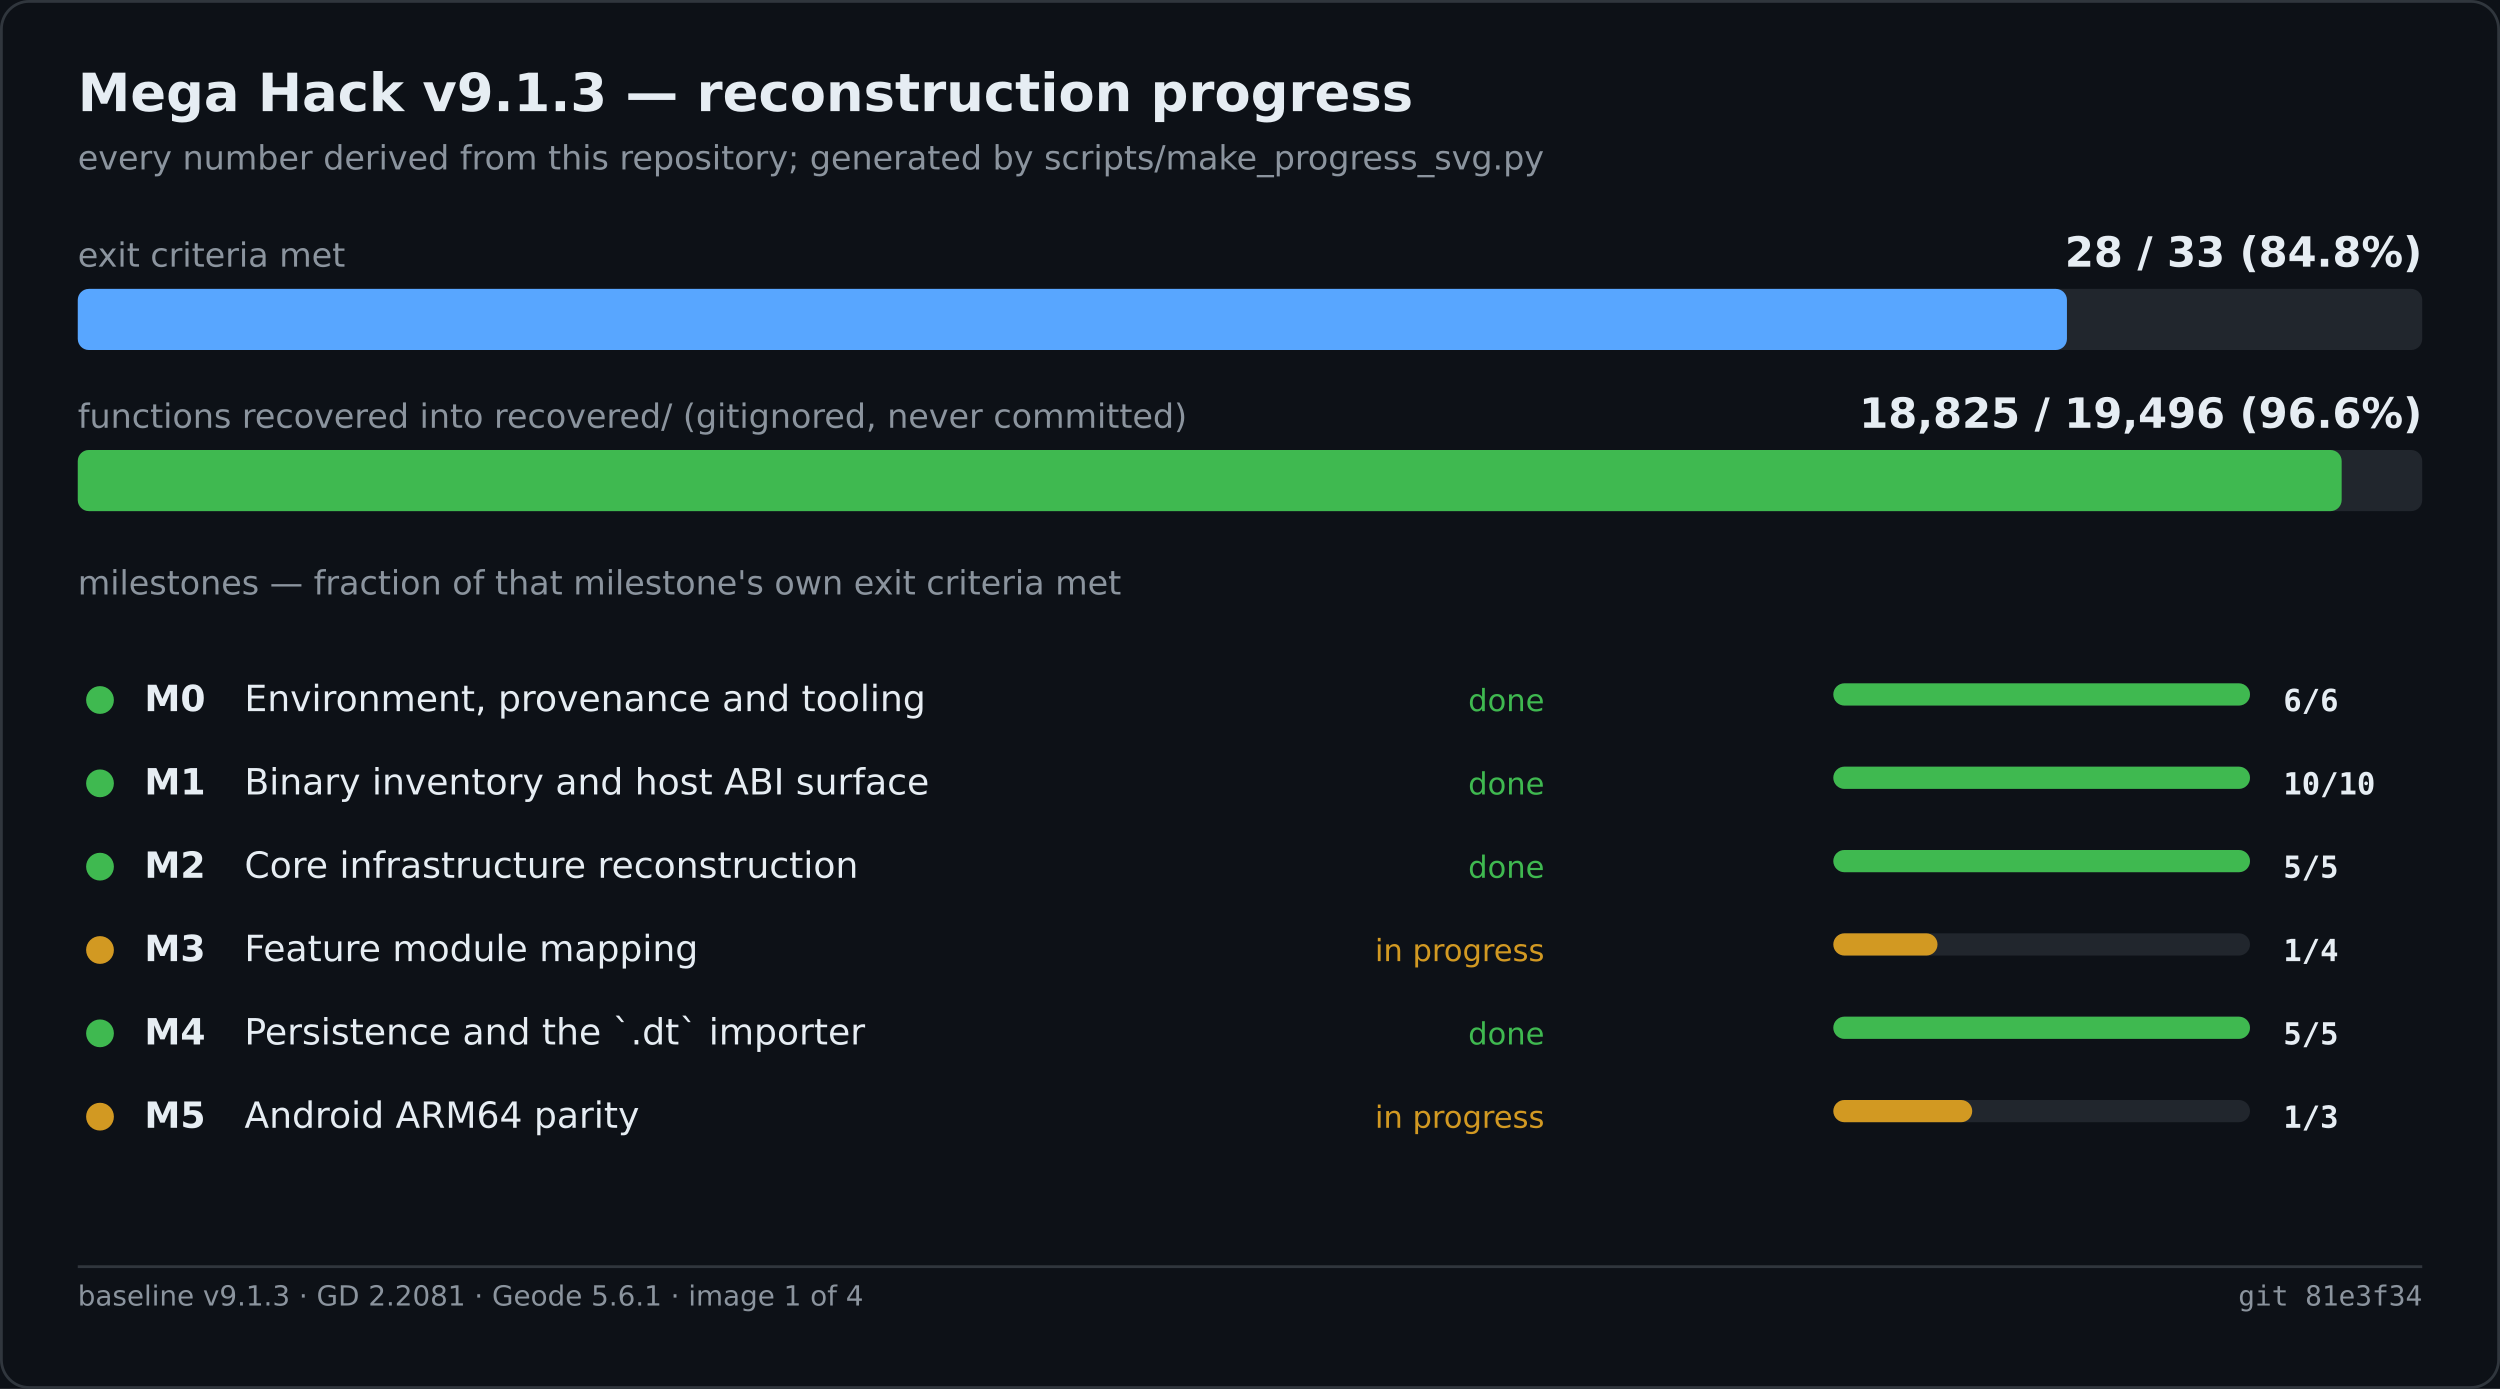
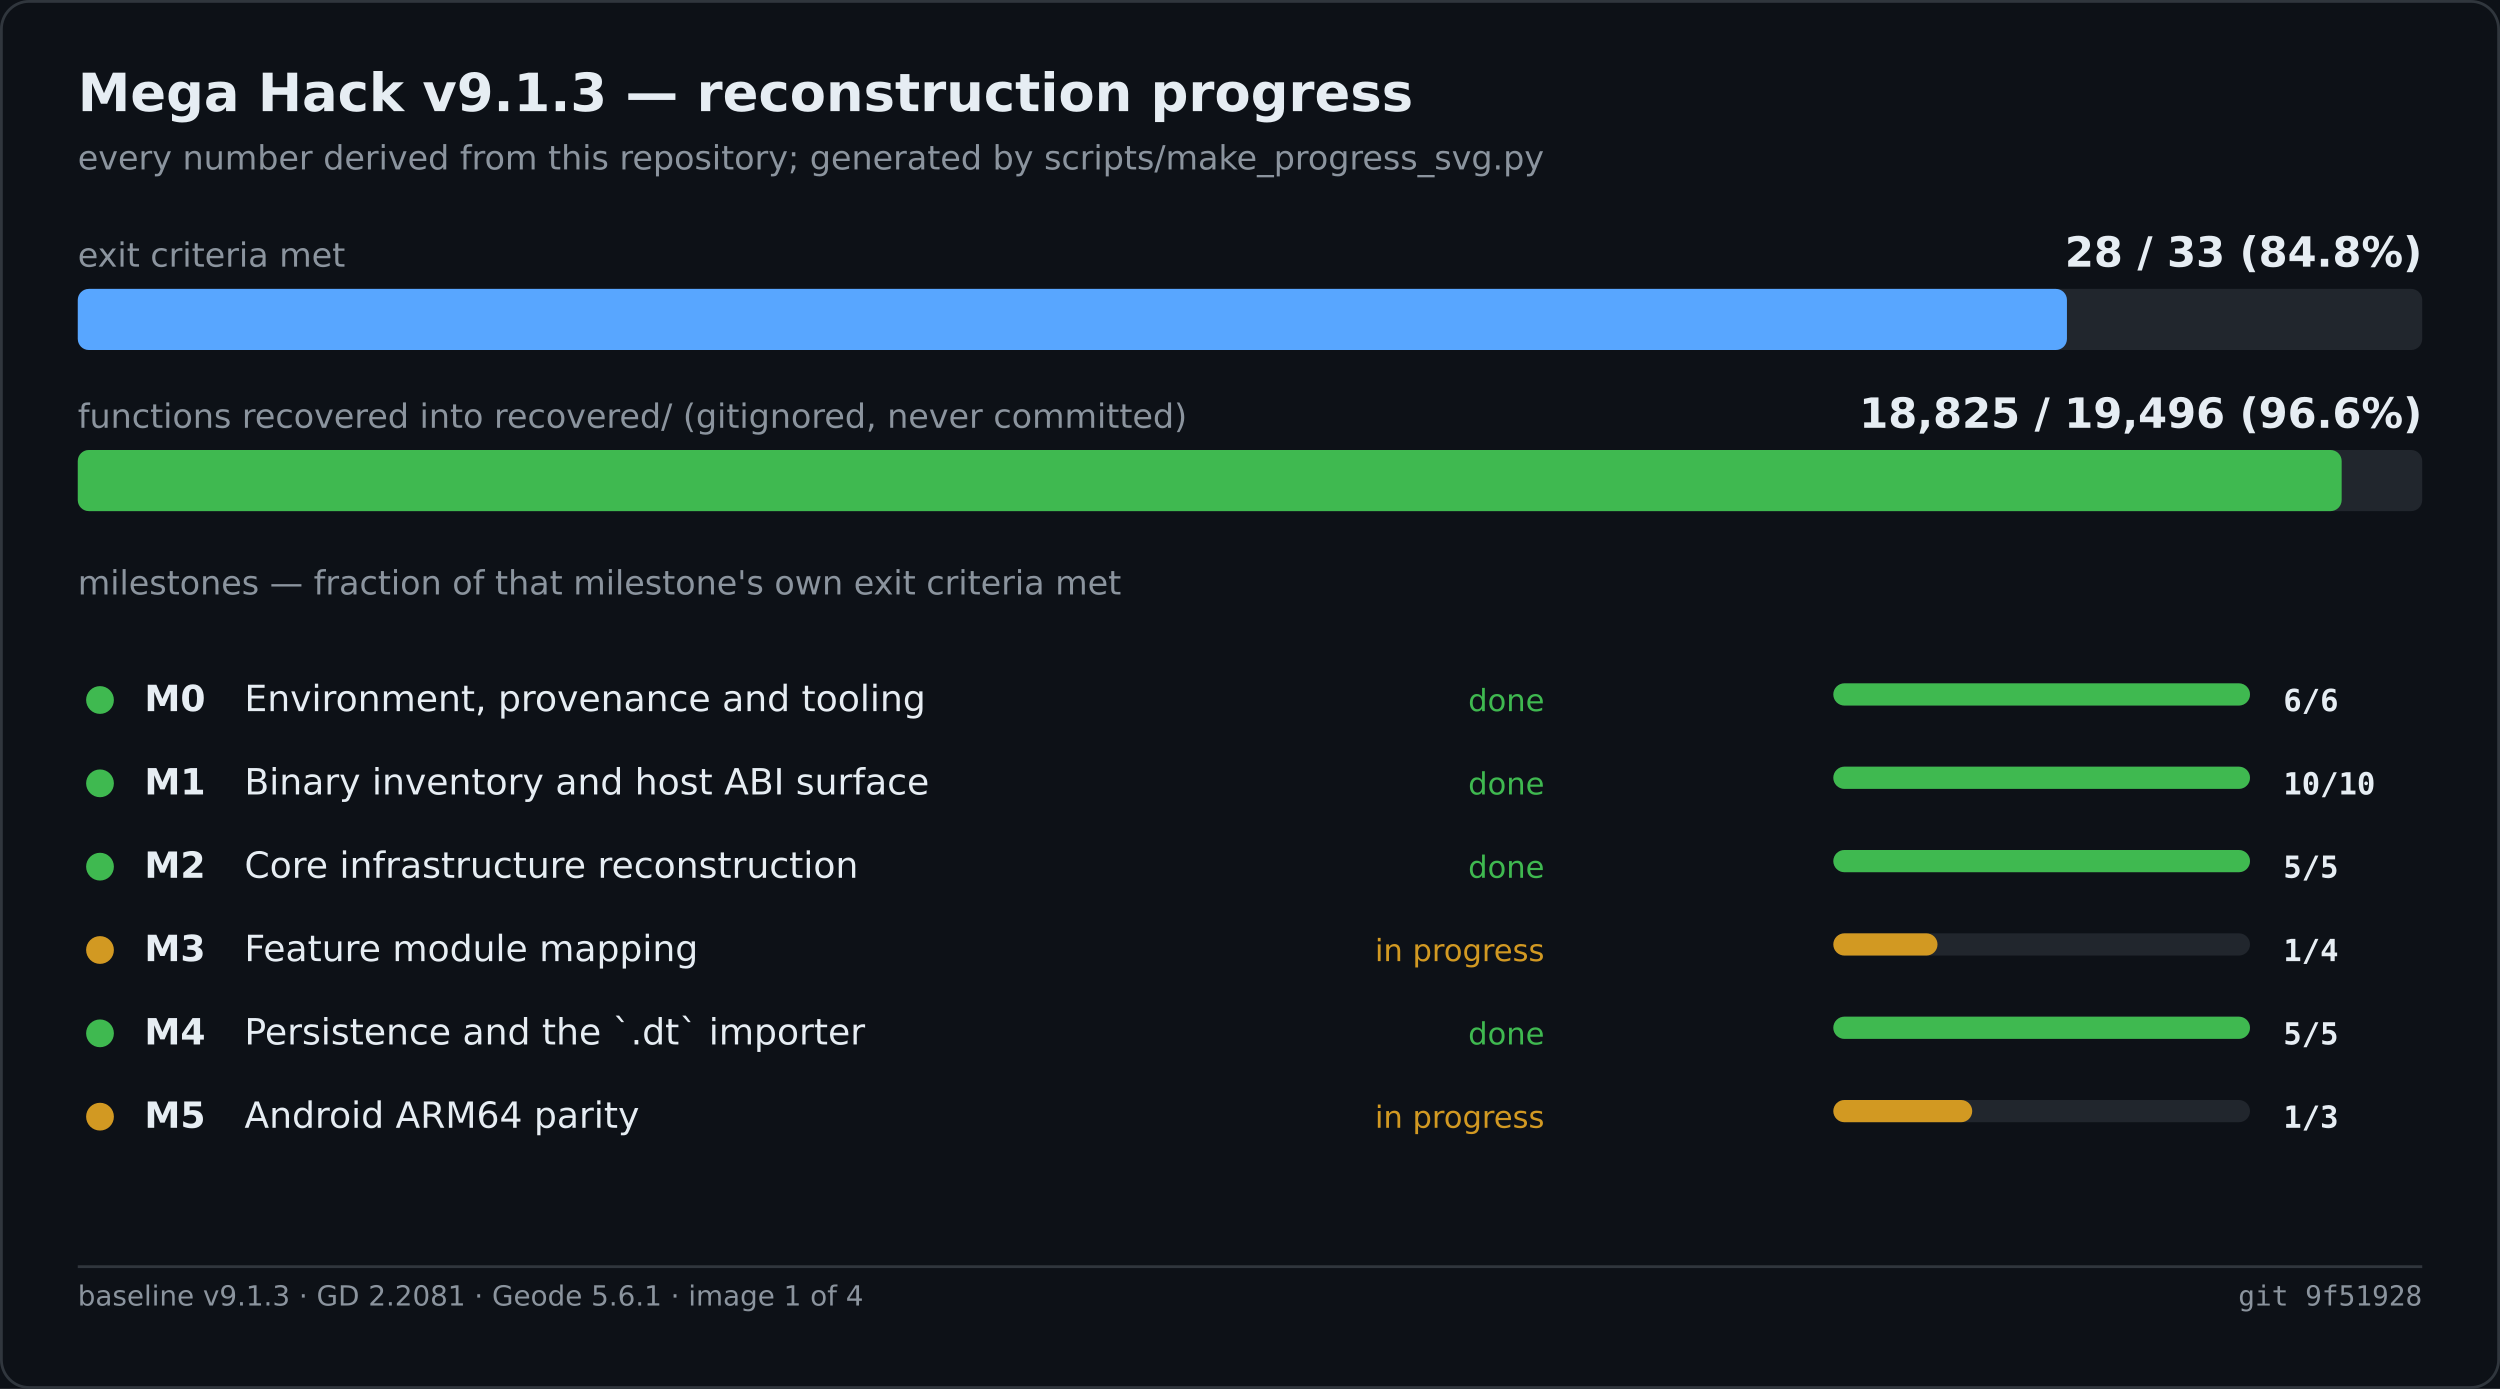
<svg xmlns="http://www.w3.org/2000/svg" width="900" height="500" viewBox="0 0 900 500" role="img" aria-label="Mega Hack v9.1.3 — reconstruction progress">
  <rect width="900" height="500" fill="#0d1117" />
  <rect x="0.5" y="0.5" width="899" height="499" fill="none" stroke="#30363d" rx="10" />
  <text x="28" y="40" font-family="Segoe UI,DejaVu Sans,Helvetica,sans-serif" font-size="19" font-weight="600" fill="#e6edf3">Mega Hack v9.1.3 — reconstruction progress</text>
  <text x="28" y="61" font-family="Segoe UI,DejaVu Sans,Helvetica,sans-serif" font-size="12" fill="#8b949e">every number derived from this repository; generated by scripts/make_progress_svg.py</text>
  <text x="28.0" y="96.0" font-family="Segoe UI,DejaVu Sans,Helvetica,sans-serif" font-size="12" fill="#8b949e">exit criteria met</text>
  <text x="872.0" y="96.0" font-family="Segoe UI,DejaVu Sans,Helvetica,sans-serif" font-size="15" fill="#e6edf3" font-weight="600" text-anchor="end">28 / 33   (84.8%)</text>
  <rect x="28.0" y="104.0" width="844.0" height="22.0" fill="#21262d" rx="4" />
  <rect x="28.0" y="104.0" width="716.1" height="22.0" fill="#58a6ff" rx="4" />
  <text x="28.0" y="154.0" font-family="Segoe UI,DejaVu Sans,Helvetica,sans-serif" font-size="12" fill="#8b949e">functions recovered into recovered/ (gitignored, never committed)</text>
  <text x="872.0" y="154.0" font-family="Segoe UI,DejaVu Sans,Helvetica,sans-serif" font-size="15" fill="#e6edf3" font-weight="600" text-anchor="end">18,825 / 19,496   (96.6%)</text>
  <rect x="28.0" y="162.0" width="844.0" height="22.0" fill="#21262d" rx="4" />
  <rect x="28.0" y="162.0" width="815.0" height="22.0" fill="#3fb950" rx="4" />
  <text x="28.0" y="214.0" font-family="Segoe UI,DejaVu Sans,Helvetica,sans-serif" font-size="12" fill="#8b949e">milestones — fraction of that milestone's own exit criteria met</text>
  <circle cx="36.0" cy="252.0" r="5" fill="#3fb950" />
  <text x="52.0" y="256.0" font-family="Segoe UI,DejaVu Sans,Helvetica,sans-serif" font-size="13" fill="#e6edf3" font-weight="600">M0</text>
  <text x="88.0" y="256.0" font-family="Segoe UI,DejaVu Sans,Helvetica,sans-serif" font-size="13" fill="#e6edf3">Environment, provenance and tooling</text>
  <text x="556.0" y="256.0" font-family="Segoe UI,DejaVu Sans,Helvetica,sans-serif" font-size="11" fill="#3fb950" text-anchor="end">done</text>
  <rect x="660.0" y="246.0" width="150.0" height="8.0" fill="#21262d" rx="4" />
  <rect x="660.0" y="246.0" width="150.0" height="8.0" fill="#3fb950" rx="4" />
  <text x="822.0" y="256.0" font-family="Cascadia Mono,Consolas,DejaVu Sans Mono,monospace" font-size="11" fill="#e6edf3" font-weight="600">6/6</text>
  <circle cx="36.0" cy="282.0" r="5" fill="#3fb950" />
  <text x="52.0" y="286.0" font-family="Segoe UI,DejaVu Sans,Helvetica,sans-serif" font-size="13" fill="#e6edf3" font-weight="600">M1</text>
  <text x="88.0" y="286.0" font-family="Segoe UI,DejaVu Sans,Helvetica,sans-serif" font-size="13" fill="#e6edf3">Binary inventory and host ABI surface</text>
  <text x="556.0" y="286.0" font-family="Segoe UI,DejaVu Sans,Helvetica,sans-serif" font-size="11" fill="#3fb950" text-anchor="end">done</text>
  <rect x="660.0" y="276.0" width="150.0" height="8.0" fill="#21262d" rx="4" />
  <rect x="660.0" y="276.0" width="150.0" height="8.0" fill="#3fb950" rx="4" />
  <text x="822.0" y="286.0" font-family="Cascadia Mono,Consolas,DejaVu Sans Mono,monospace" font-size="11" fill="#e6edf3" font-weight="600">10/10</text>
  <circle cx="36.0" cy="312.0" r="5" fill="#3fb950" />
  <text x="52.0" y="316.0" font-family="Segoe UI,DejaVu Sans,Helvetica,sans-serif" font-size="13" fill="#e6edf3" font-weight="600">M2</text>
  <text x="88.0" y="316.0" font-family="Segoe UI,DejaVu Sans,Helvetica,sans-serif" font-size="13" fill="#e6edf3">Core infrastructure reconstruction</text>
  <text x="556.0" y="316.0" font-family="Segoe UI,DejaVu Sans,Helvetica,sans-serif" font-size="11" fill="#3fb950" text-anchor="end">done</text>
  <rect x="660.0" y="306.0" width="150.0" height="8.0" fill="#21262d" rx="4" />
  <rect x="660.0" y="306.0" width="150.0" height="8.0" fill="#3fb950" rx="4" />
  <text x="822.0" y="316.0" font-family="Cascadia Mono,Consolas,DejaVu Sans Mono,monospace" font-size="11" fill="#e6edf3" font-weight="600">5/5</text>
  <circle cx="36.0" cy="342.0" r="5" fill="#d29922" />
  <text x="52.0" y="346.0" font-family="Segoe UI,DejaVu Sans,Helvetica,sans-serif" font-size="13" fill="#e6edf3" font-weight="600">M3</text>
  <text x="88.0" y="346.0" font-family="Segoe UI,DejaVu Sans,Helvetica,sans-serif" font-size="13" fill="#e6edf3">Feature module mapping</text>
  <text x="556.0" y="346.0" font-family="Segoe UI,DejaVu Sans,Helvetica,sans-serif" font-size="11" fill="#d29922" text-anchor="end">in progress</text>
  <rect x="660.0" y="336.0" width="150.0" height="8.0" fill="#21262d" rx="4" />
  <rect x="660.0" y="336.0" width="37.5" height="8.0" fill="#d29922" rx="4" />
  <text x="822.0" y="346.0" font-family="Cascadia Mono,Consolas,DejaVu Sans Mono,monospace" font-size="11" fill="#e6edf3" font-weight="600">1/4</text>
  <circle cx="36.0" cy="372.0" r="5" fill="#3fb950" />
  <text x="52.0" y="376.0" font-family="Segoe UI,DejaVu Sans,Helvetica,sans-serif" font-size="13" fill="#e6edf3" font-weight="600">M4</text>
  <text x="88.0" y="376.0" font-family="Segoe UI,DejaVu Sans,Helvetica,sans-serif" font-size="13" fill="#e6edf3">Persistence and the `.dt` importer</text>
  <text x="556.0" y="376.0" font-family="Segoe UI,DejaVu Sans,Helvetica,sans-serif" font-size="11" fill="#3fb950" text-anchor="end">done</text>
  <rect x="660.0" y="366.0" width="150.0" height="8.0" fill="#21262d" rx="4" />
  <rect x="660.0" y="366.0" width="150.0" height="8.0" fill="#3fb950" rx="4" />
  <text x="822.0" y="376.0" font-family="Cascadia Mono,Consolas,DejaVu Sans Mono,monospace" font-size="11" fill="#e6edf3" font-weight="600">5/5</text>
  <circle cx="36.0" cy="402.0" r="5" fill="#d29922" />
  <text x="52.0" y="406.0" font-family="Segoe UI,DejaVu Sans,Helvetica,sans-serif" font-size="13" fill="#e6edf3" font-weight="600">M5</text>
  <text x="88.0" y="406.0" font-family="Segoe UI,DejaVu Sans,Helvetica,sans-serif" font-size="13" fill="#e6edf3">Android ARM64 parity</text>
  <text x="556.0" y="406.0" font-family="Segoe UI,DejaVu Sans,Helvetica,sans-serif" font-size="11" fill="#d29922" text-anchor="end">in progress</text>
  <rect x="660.0" y="396.0" width="150.0" height="8.0" fill="#21262d" rx="4" />
  <rect x="660.0" y="396.0" width="50.0" height="8.0" fill="#d29922" rx="4" />
  <text x="822.0" y="406.0" font-family="Cascadia Mono,Consolas,DejaVu Sans Mono,monospace" font-size="11" fill="#e6edf3" font-weight="600">1/3</text>
  <line x1="28.0" y1="456.0" x2="872.0" y2="456.0" stroke="#30363d" stroke-width="1" />
  <text x="28.0" y="470.0" font-family="Segoe UI,DejaVu Sans,Helvetica,sans-serif" font-size="10" fill="#8b949e">baseline v9.1.3 · GD 2.2081 · Geode 5.6.1 · image 1 of 4</text>
-   <text x="872.0" y="470.0" font-family="Cascadia Mono,Consolas,DejaVu Sans Mono,monospace" font-size="10" fill="#8b949e" text-anchor="end">git 81e3f34</text>
+   <text x="872.0" y="470.0" font-family="Cascadia Mono,Consolas,DejaVu Sans Mono,monospace" font-size="10" fill="#8b949e" text-anchor="end">git 9f51928</text>
</svg>
